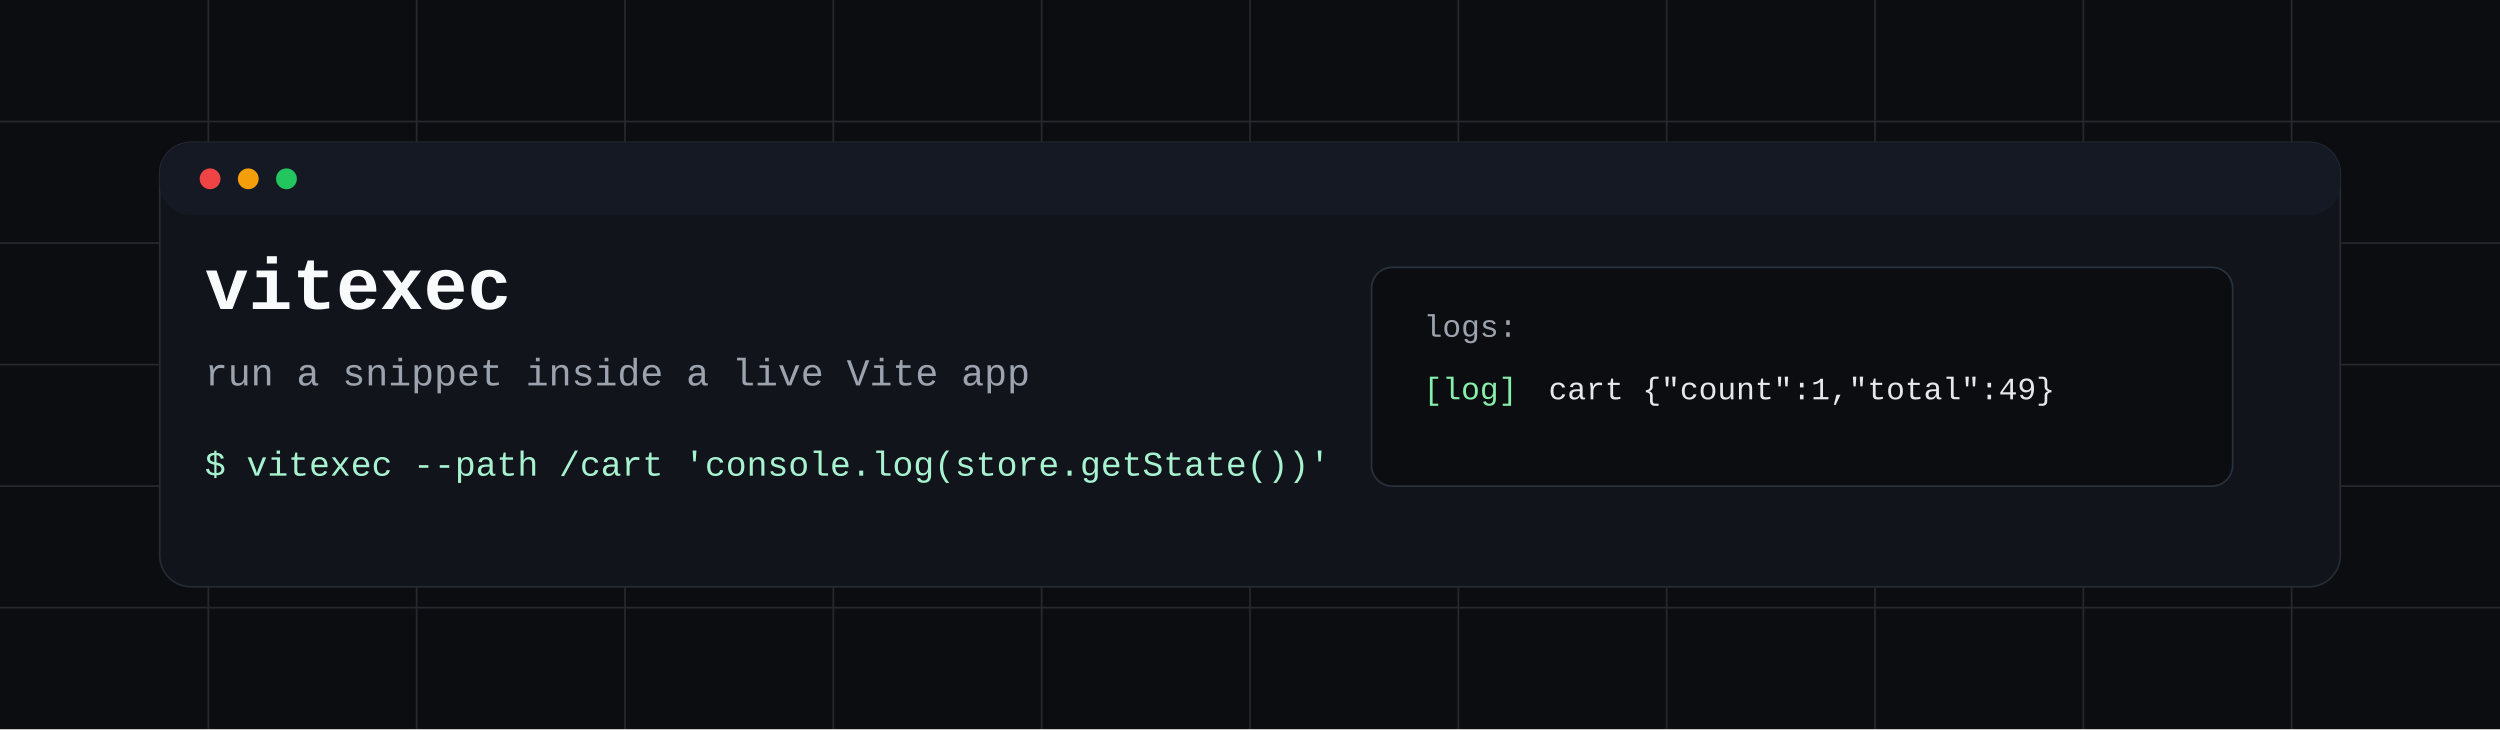
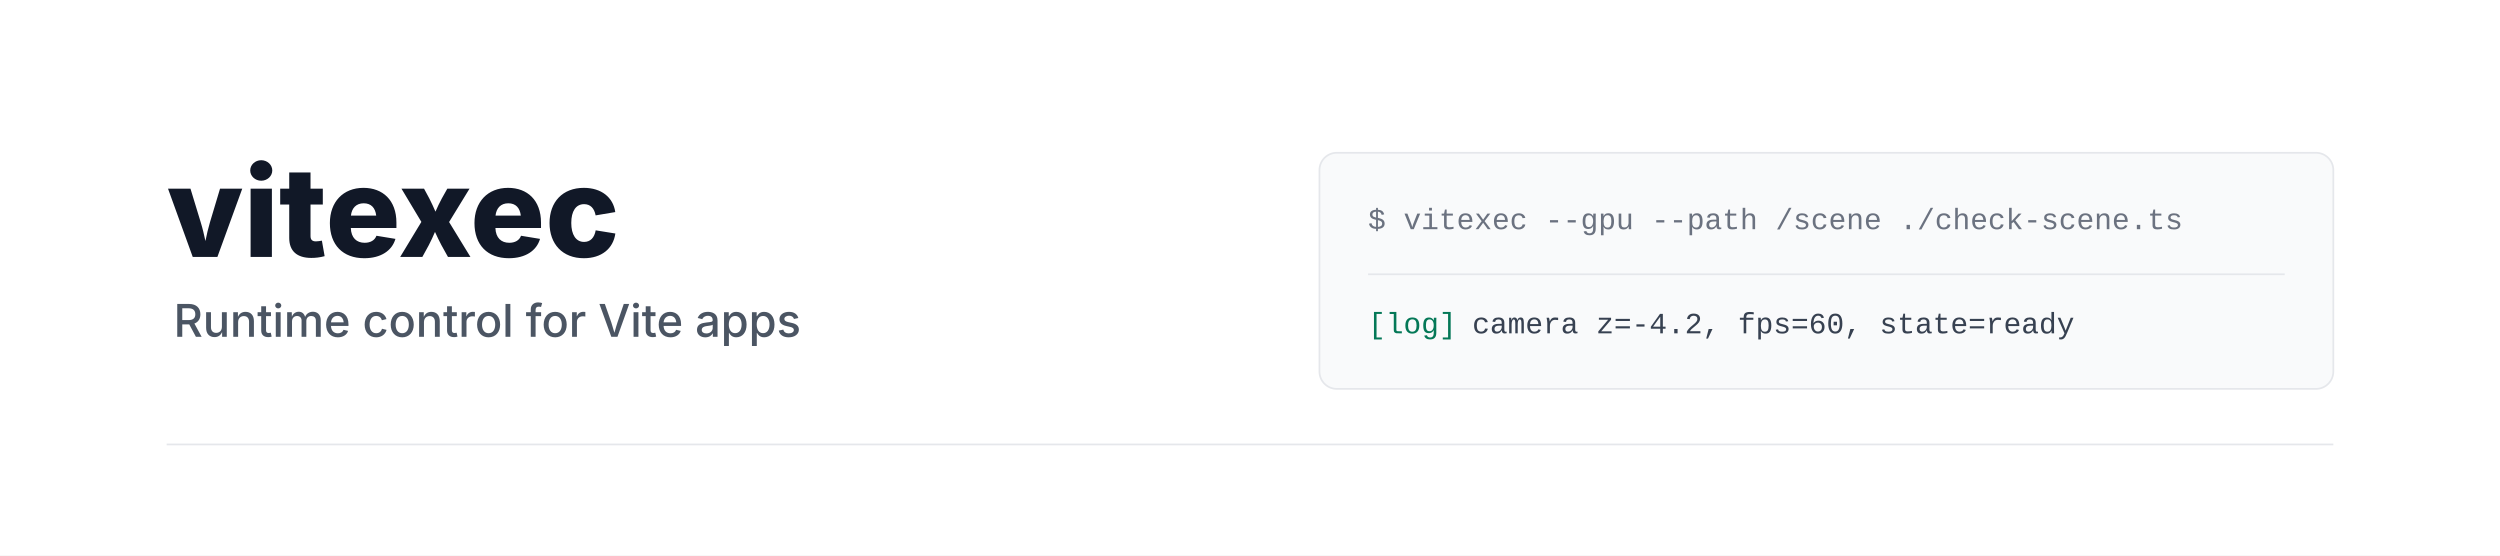
- <svg xmlns="http://www.w3.org/2000/svg" width="1440" height="420" viewBox="0 0 1440 420" role="img" aria-label="vitexec header">
-   <rect width="1440" height="420" fill="#0b0d10" />
-   <g opacity="0.18" stroke="#9ca3af" stroke-width="1">
-     <path d="M0 70h1440M0 140h1440M0 210h1440M0 280h1440M0 350h1440" />
-     <path d="M120 0v420M240 0v420M360 0v420M480 0v420M600 0v420M720 0v420M840 0v420M960 0v420M1080 0v420M1200 0v420M1320 0v420" />
+ <svg xmlns="http://www.w3.org/2000/svg" width="1440" height="320" viewBox="0 0 1440 320" role="img" aria-label="vitexec header">
+   <rect width="1440" height="320" fill="#ffffff" />
+   <path d="M96 256h1248" stroke="#e5e7eb" stroke-width="1" />
+   <g transform="translate(96 78)">
+     <text x="0" y="70" fill="#111827" font-family="Inter, ui-sans-serif, system-ui, -apple-system, BlinkMacSystemFont, Segoe UI, sans-serif" font-size="72" font-weight="760">vitexec</text>
+     <text x="4" y="116" fill="#4b5563" font-family="Inter, ui-sans-serif, system-ui, -apple-system, BlinkMacSystemFont, Segoe UI, sans-serif" font-size="26" font-weight="520">Runtime control for Vite apps</text>
  </g>
-   <rect x="92" y="82" width="1256" height="256" rx="18" fill="#11141a" stroke="#252a33" />
-   <rect x="92" y="82" width="1256" height="42" rx="18" fill="#151923" />
-   <circle cx="121" cy="103" r="6" fill="#ef4444" />
-   <circle cx="143" cy="103" r="6" fill="#f59e0b" />
-   <circle cx="165" cy="103" r="6" fill="#22c55e" />
-   <text x="118" y="178" fill="#f8fafc" font-family="SFMono-Regular, Consolas, Liberation Mono, Menlo, monospace" font-size="42" font-weight="700">vitexec</text>
-   <text x="118" y="222" fill="#9ca3af" font-family="SFMono-Regular, Consolas, Liberation Mono, Menlo, monospace" font-size="22">run a snippet inside a live Vite app</text>
-   <text x="118" y="274" fill="#a7f3d0" font-family="SFMono-Regular, Consolas, Liberation Mono, Menlo, monospace" font-size="20">$ vitexec --path /cart 'console.log(store.getState())'</text>
-   <g font-family="SFMono-Regular, Consolas, Liberation Mono, Menlo, monospace" font-size="18">
-     <rect x="790" y="154" width="496" height="126" rx="12" fill="#0b0d10" stroke="#29313d" />
-     <text x="820" y="194" fill="#9ca3af">logs:</text>
-     <text x="820" y="230" fill="#86efac">[log]</text>
-     <text x="892" y="230" fill="#e5e7eb">cart {"count":1,"total":49}</text>
+   <g transform="translate(760 88)">
+     <rect width="584" height="136" rx="10" fill="#f9fafb" stroke="#e5e7eb" />
+     <text x="28" y="44" fill="#6b7280" font-family="SFMono-Regular, Consolas, Liberation Mono, Menlo, monospace" font-size="17">$ vitexec --gpu --path /scene ./check-scene.ts</text>
+     <path d="M28 70h528" stroke="#e5e7eb" stroke-width="1" />
+     <text x="28" y="104" fill="#047857" font-family="SFMono-Regular, Consolas, Liberation Mono, Menlo, monospace" font-size="17">[log]</text>
+     <text x="88" y="104" fill="#374151" font-family="SFMono-Regular, Consolas, Liberation Mono, Menlo, monospace" font-size="17">camera z=-4.2, fps=60, state=ready</text>
  </g>
</svg>
